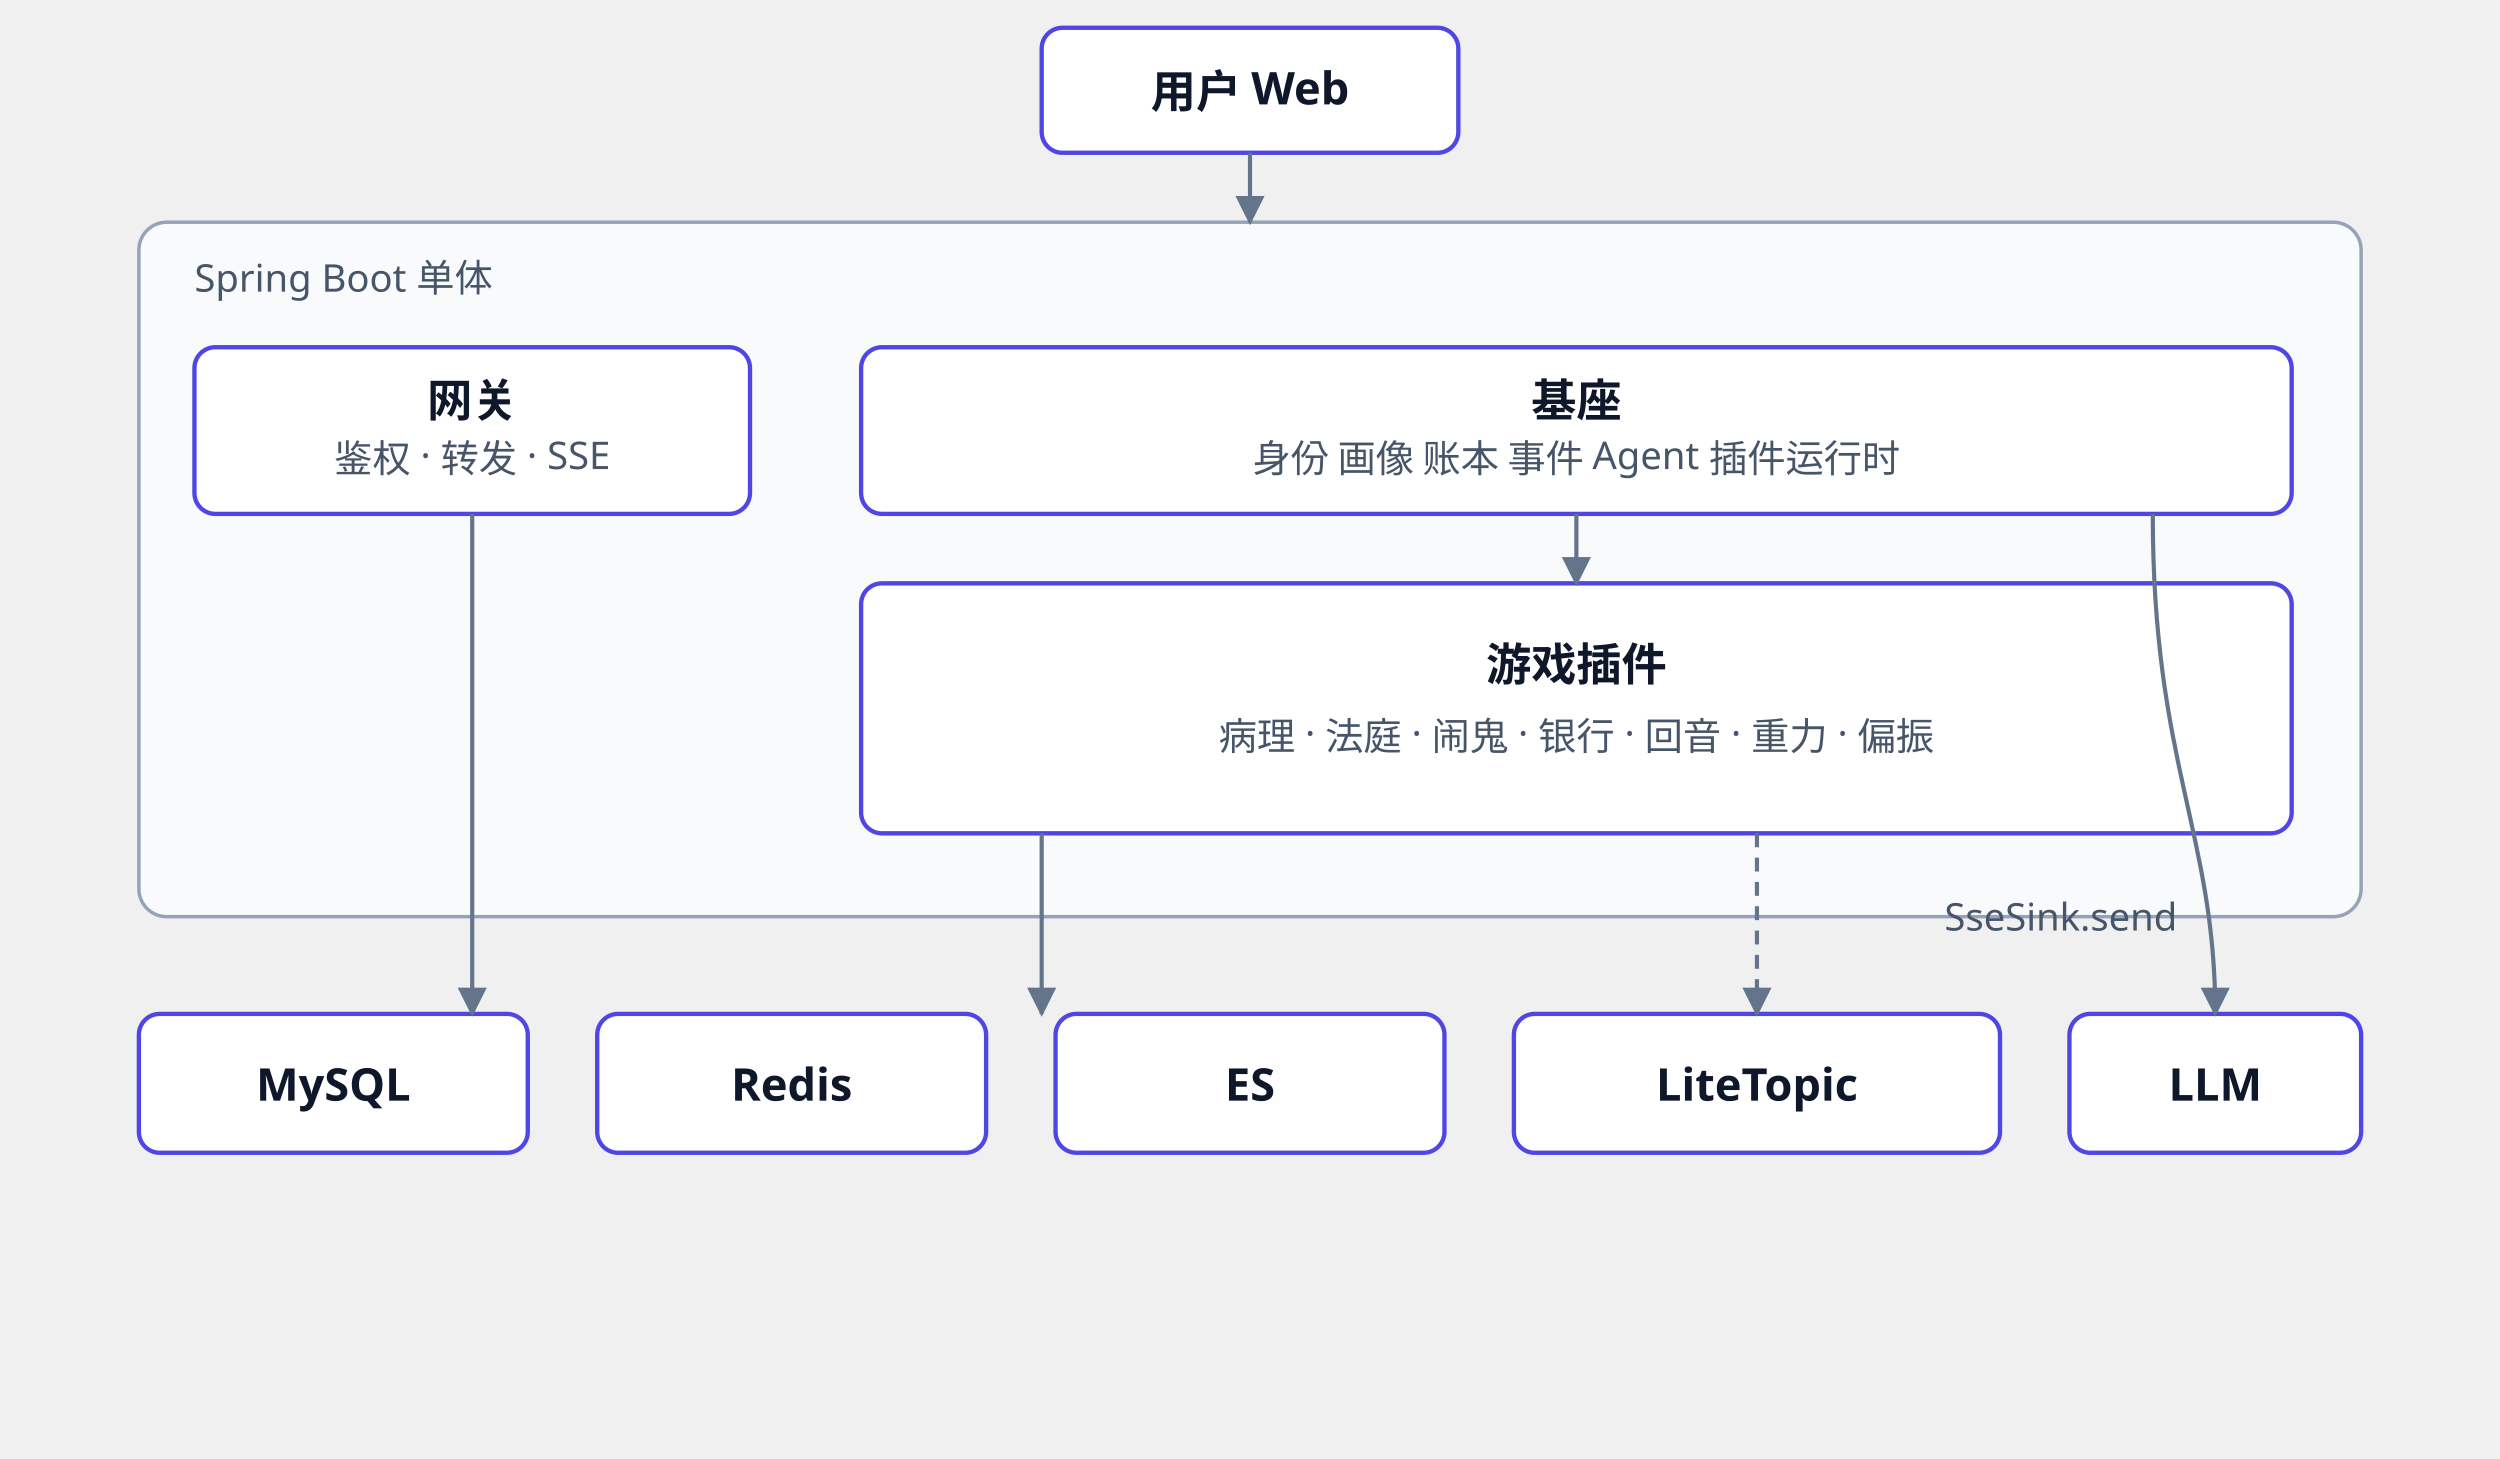
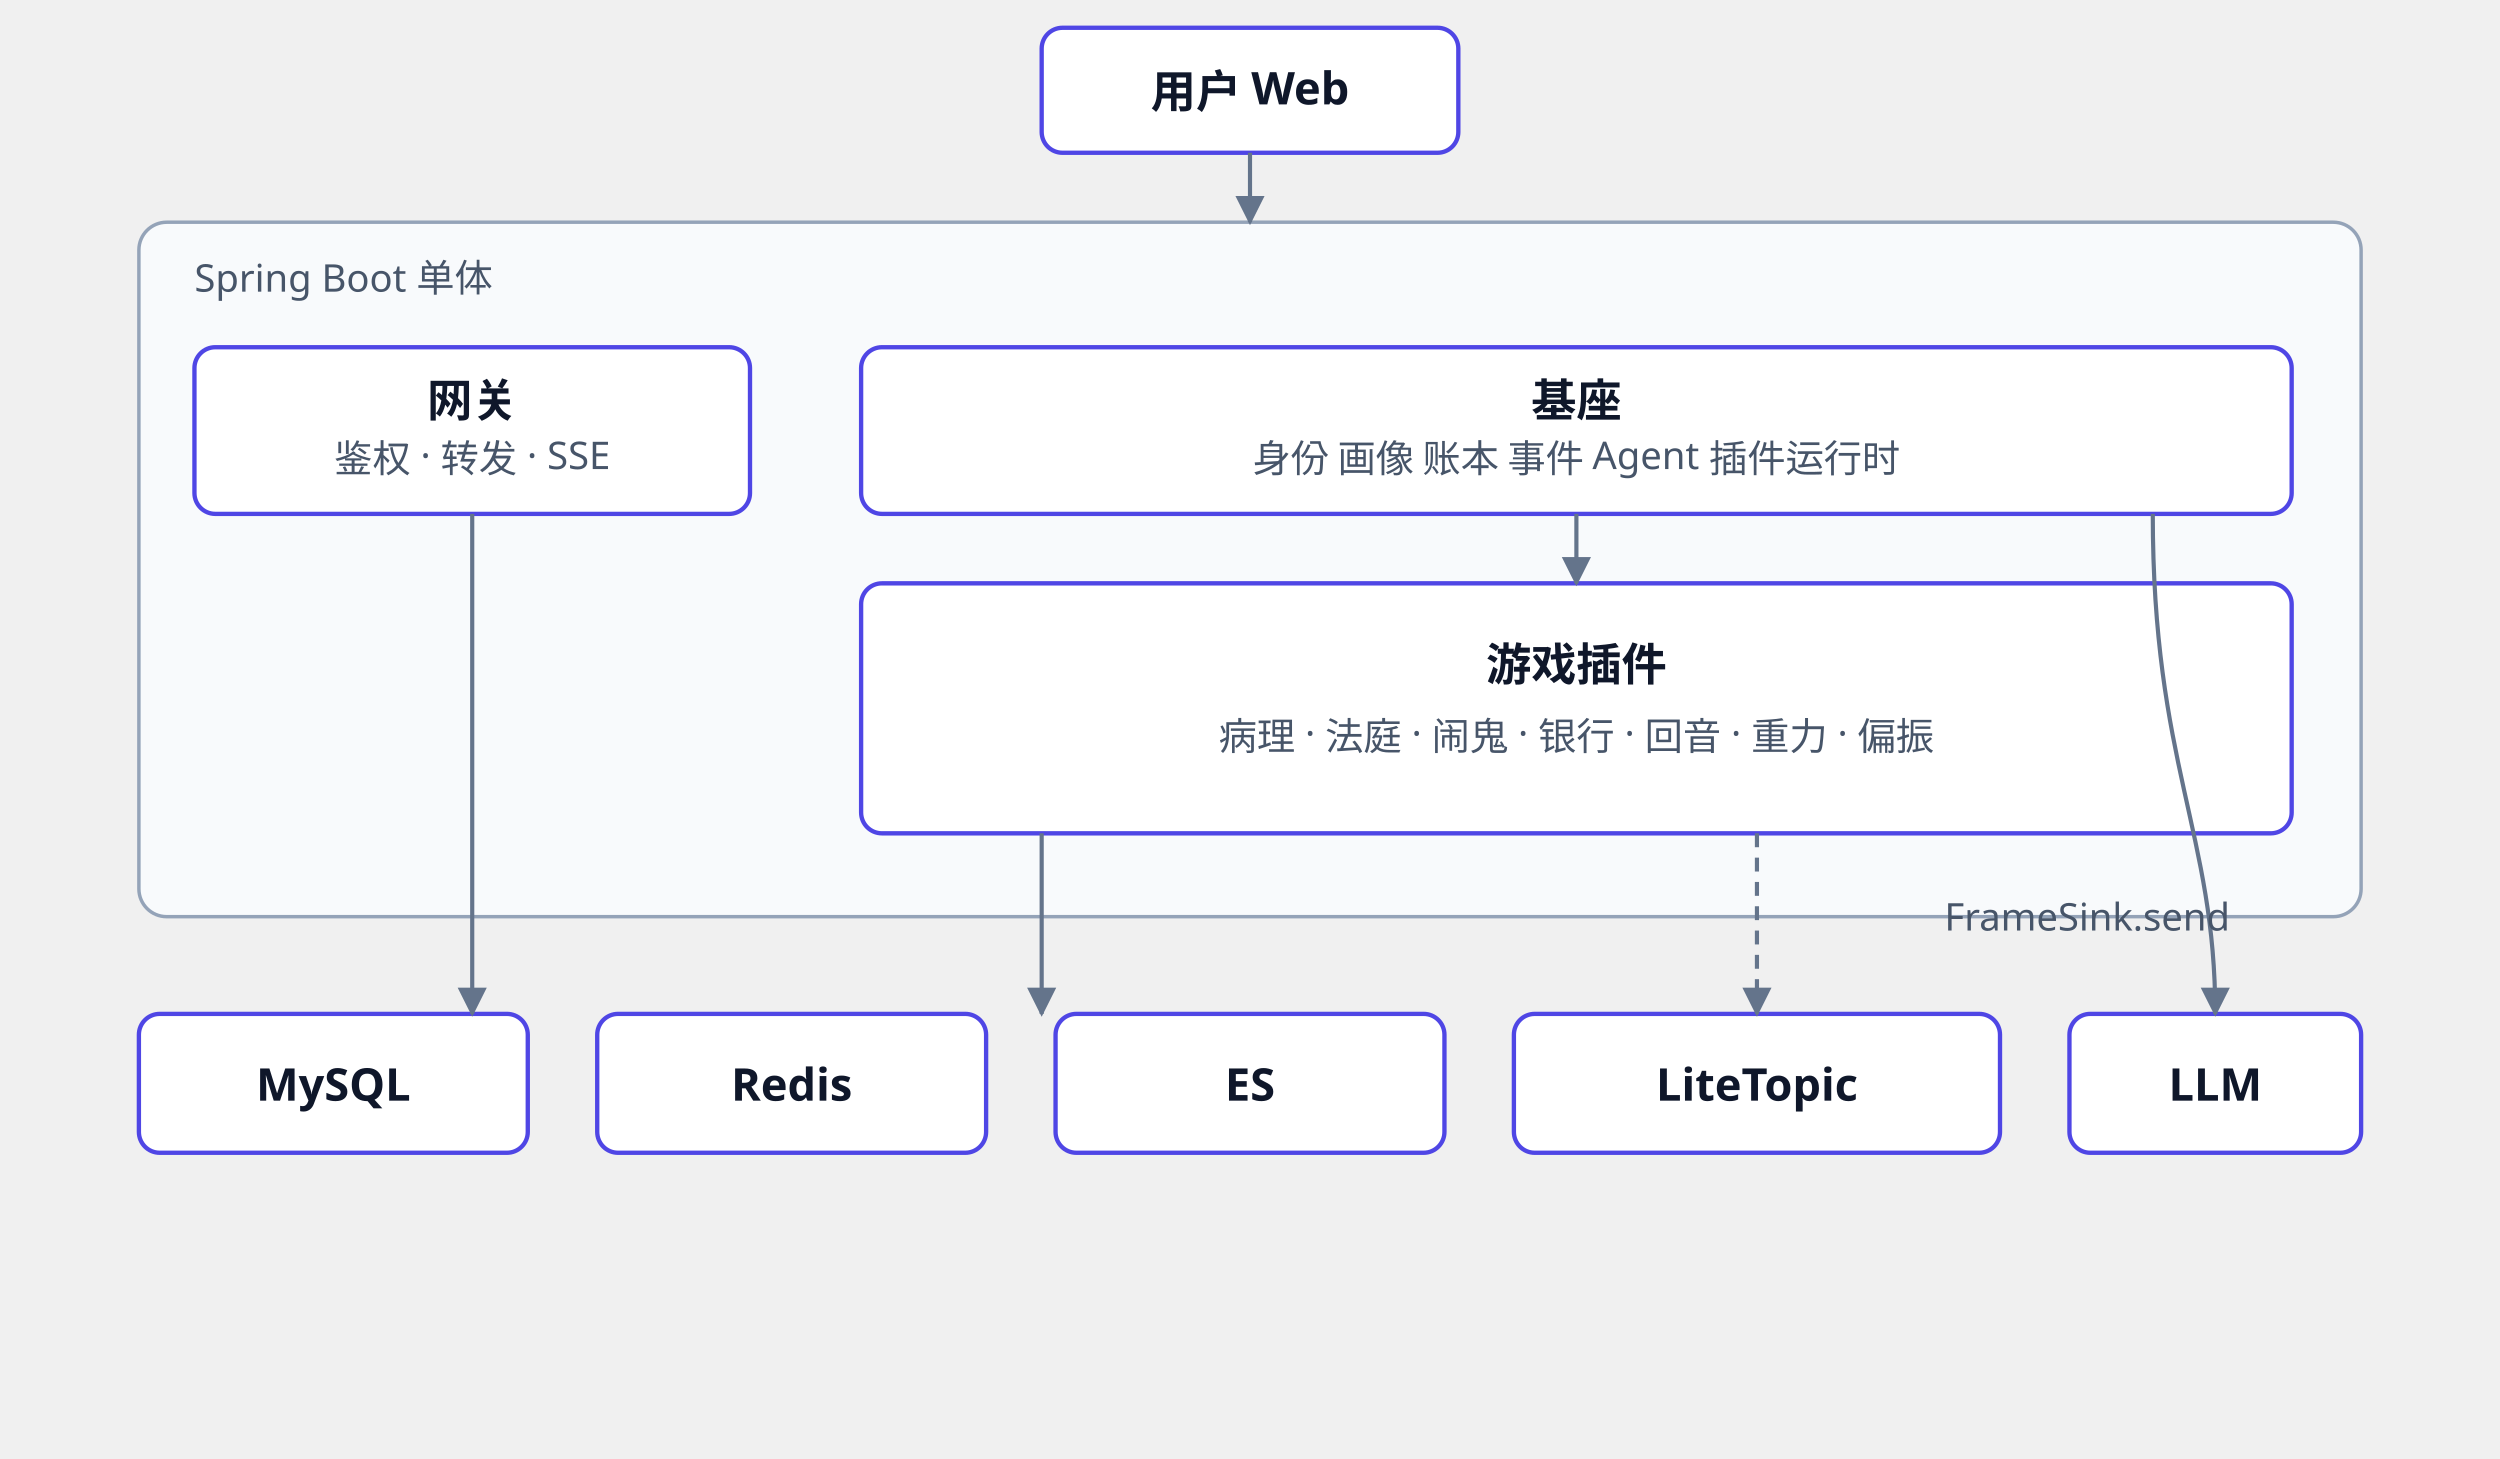
<svg xmlns="http://www.w3.org/2000/svg" viewBox="0 0 720 420" width="720" height="420" role="img" aria-label="Container">
  <style>
    text { font-family: ui-sans-serif, system-ui, sans-serif; fill: #0f172a; }
    .t { font-size: 13px; font-weight: 600; }
    .s { font-size: 11px; fill: #475569; }
    .box { fill: #fff; stroke: #4f46e5; stroke-width: 1.25; }
    .layer { fill: #f8fafc; stroke: #94a3b8; stroke-width: 1; }
    .line { stroke: #64748b; fill: none; stroke-width: 1.2; marker-end: url(#a2); }
    .dash { stroke-dasharray: 4 3; }
    @media (prefers-color-scheme: dark) {
      text { fill: #e2e8f0; }
      .s { fill: #94a3b8; }
      .box { fill: #1e293b; stroke: #a5b4fc; }
      .layer { fill: #0f172a; stroke: #475569; }
      .line { stroke: #94a3b8; }
    }
  </style>
  <defs>
    <marker id="a2" viewBox="0 0 10 10" refX="9" refY="5" markerWidth="7" markerHeight="7" orient="auto-start-reverse">
      <path d="M0 0 L10 5 L0 10 z" fill="#64748b" />
    </marker>
  </defs>
  <rect class="box" x="300" y="8" width="120" height="36" rx="6" />
  <text class="t" x="360" y="31" text-anchor="middle">用户 Web</text>
  <rect class="layer" x="40" y="64" width="640" height="200" rx="8" />
  <text class="s" x="56" y="84">Spring Boot 单体</text>
  <rect class="box" x="56" y="100" width="160" height="48" rx="6" />
  <text class="t" x="136" y="120" text-anchor="middle">网关</text>
  <text class="s" x="136" y="136" text-anchor="middle">鉴权 · 转发 · SSE</text>
  <rect class="box" x="248" y="100" width="412" height="48" rx="6" />
  <text class="t" x="454" y="120" text-anchor="middle">基座</text>
  <text class="s" x="454" y="136" text-anchor="middle">身份 画像 账本 事件 Agent 插件运行时</text>
  <rect class="box" x="248" y="168" width="412" height="72" rx="6" />
  <text class="t" x="454" y="196" text-anchor="middle">游戏插件</text>
  <text class="s" x="454" y="216" text-anchor="middle">病理 · 法庭 · 闹鬼 · 银行 · 回音 · 重力 · 偏振</text>
  <rect class="box" x="40" y="292" width="112" height="40" rx="6" />
  <text class="t" x="96" y="317" text-anchor="middle">MySQL</text>
  <rect class="box" x="172" y="292" width="112" height="40" rx="6" />
  <text class="t" x="228" y="317" text-anchor="middle">Redis</text>
  <rect class="box" x="304" y="292" width="112" height="40" rx="6" />
  <text class="t" x="360" y="317" text-anchor="middle">ES</text>
  <rect class="box" x="436" y="292" width="140" height="40" rx="6" />
  <text class="t" x="506" y="317" text-anchor="middle">LiteTopic</text>
  <rect class="box" x="596" y="292" width="84" height="40" rx="6" />
  <text class="t" x="638" y="317" text-anchor="middle">LLM</text>
  <path class="line" d="M360 44 V64" />
  <path class="line" d="M136 148 V292" />
  <path class="line" d="M454 148 V168" />
  <path class="line" d="M300 240 V292" />
  <path class="line dash" d="M506 240 V292" />
  <path class="line" d="M620 148 C620 220 638 240 638 292" />
-   <text class="s" x="560" y="268">SseSink.send</text>
+   <text class="s" x="560" y="268">FrameSink.send</text>
</svg>
